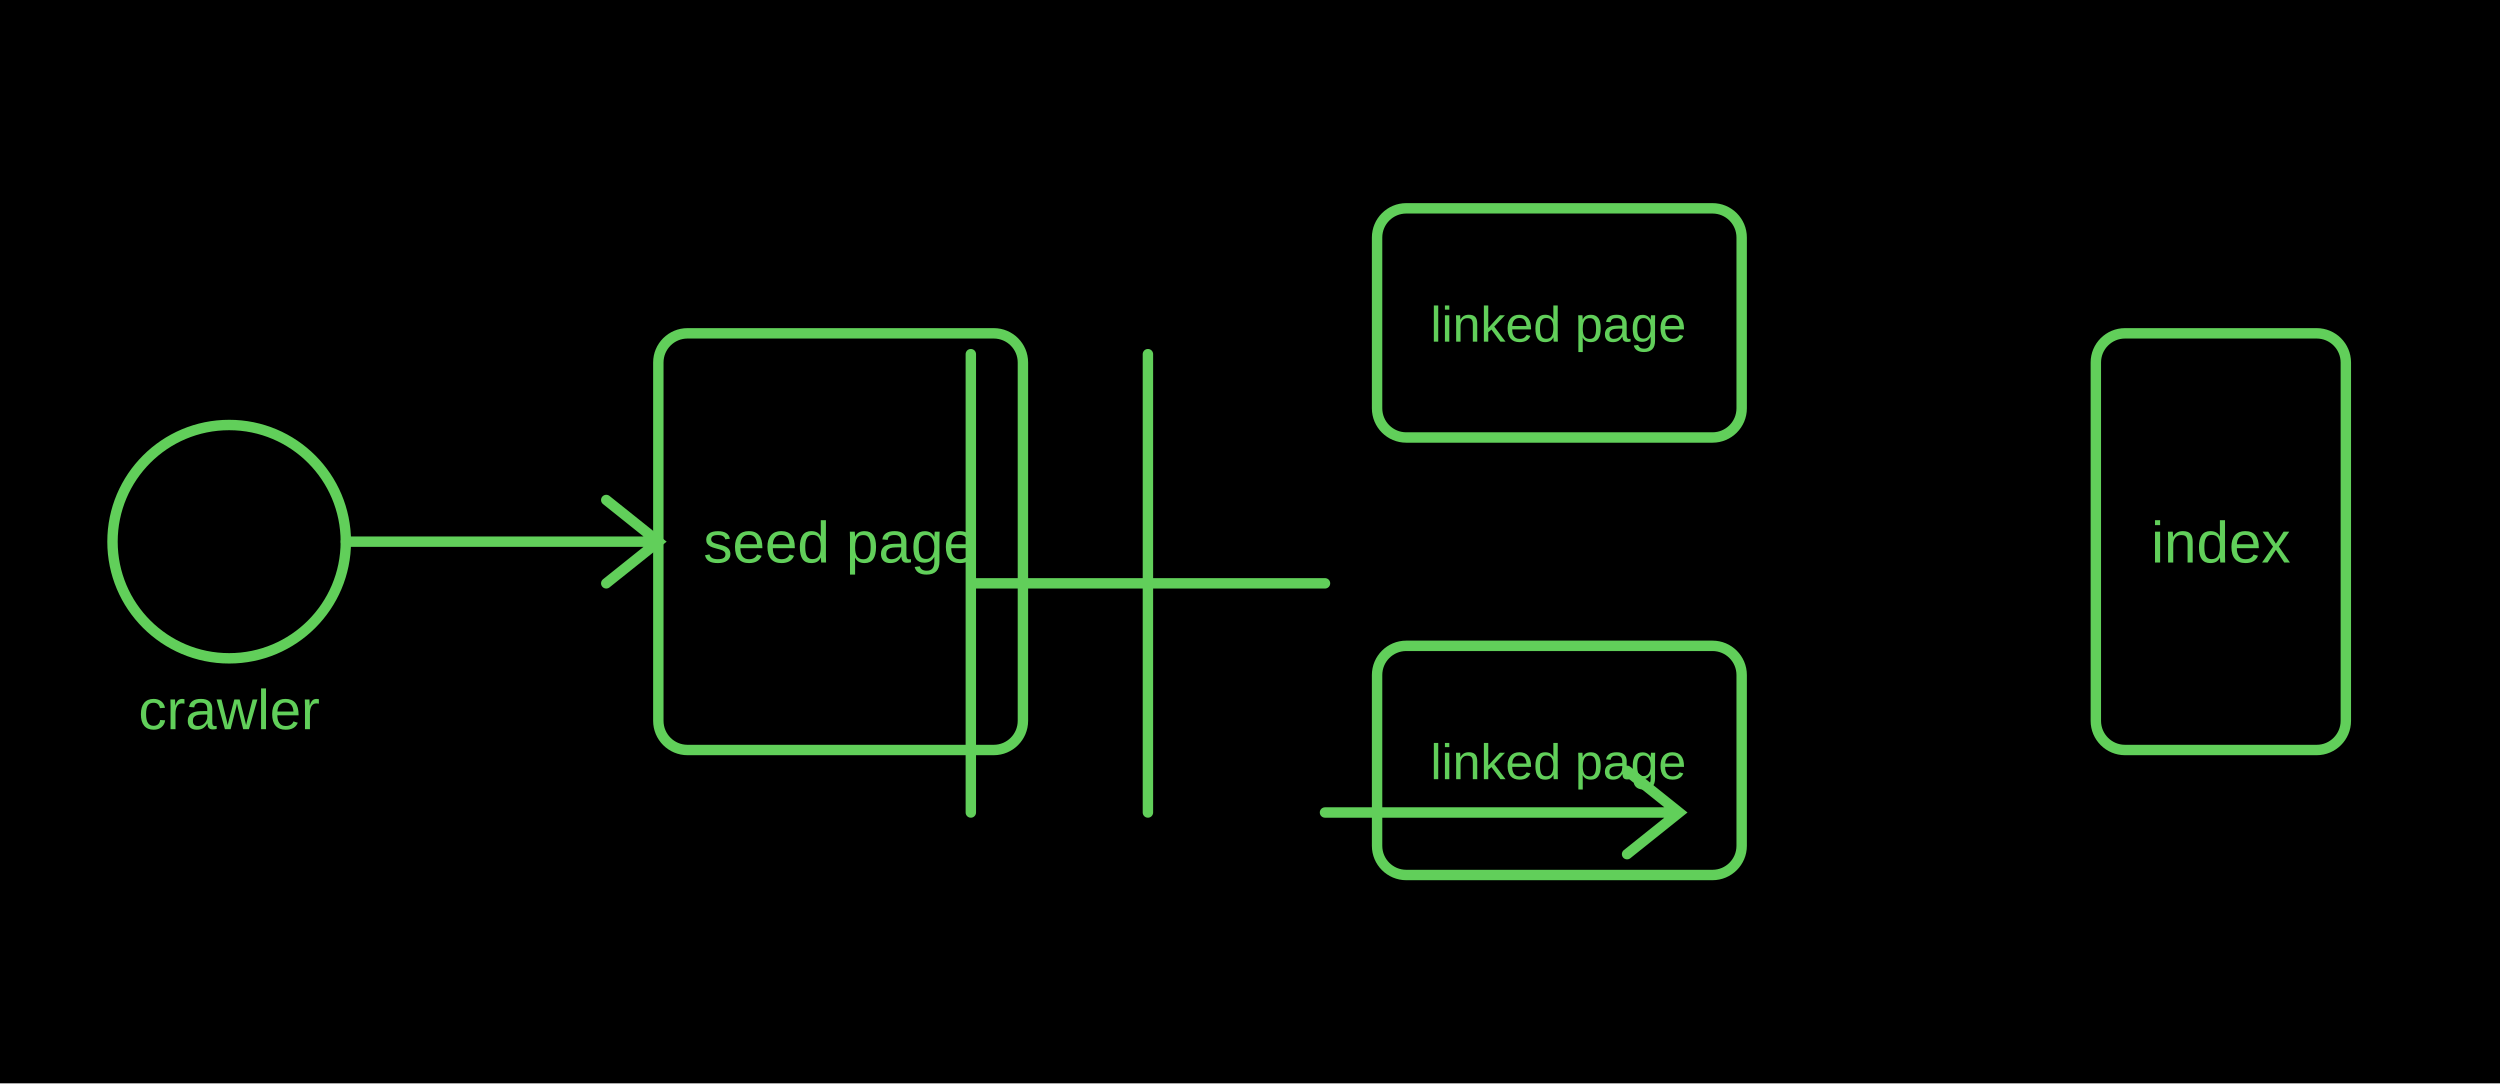
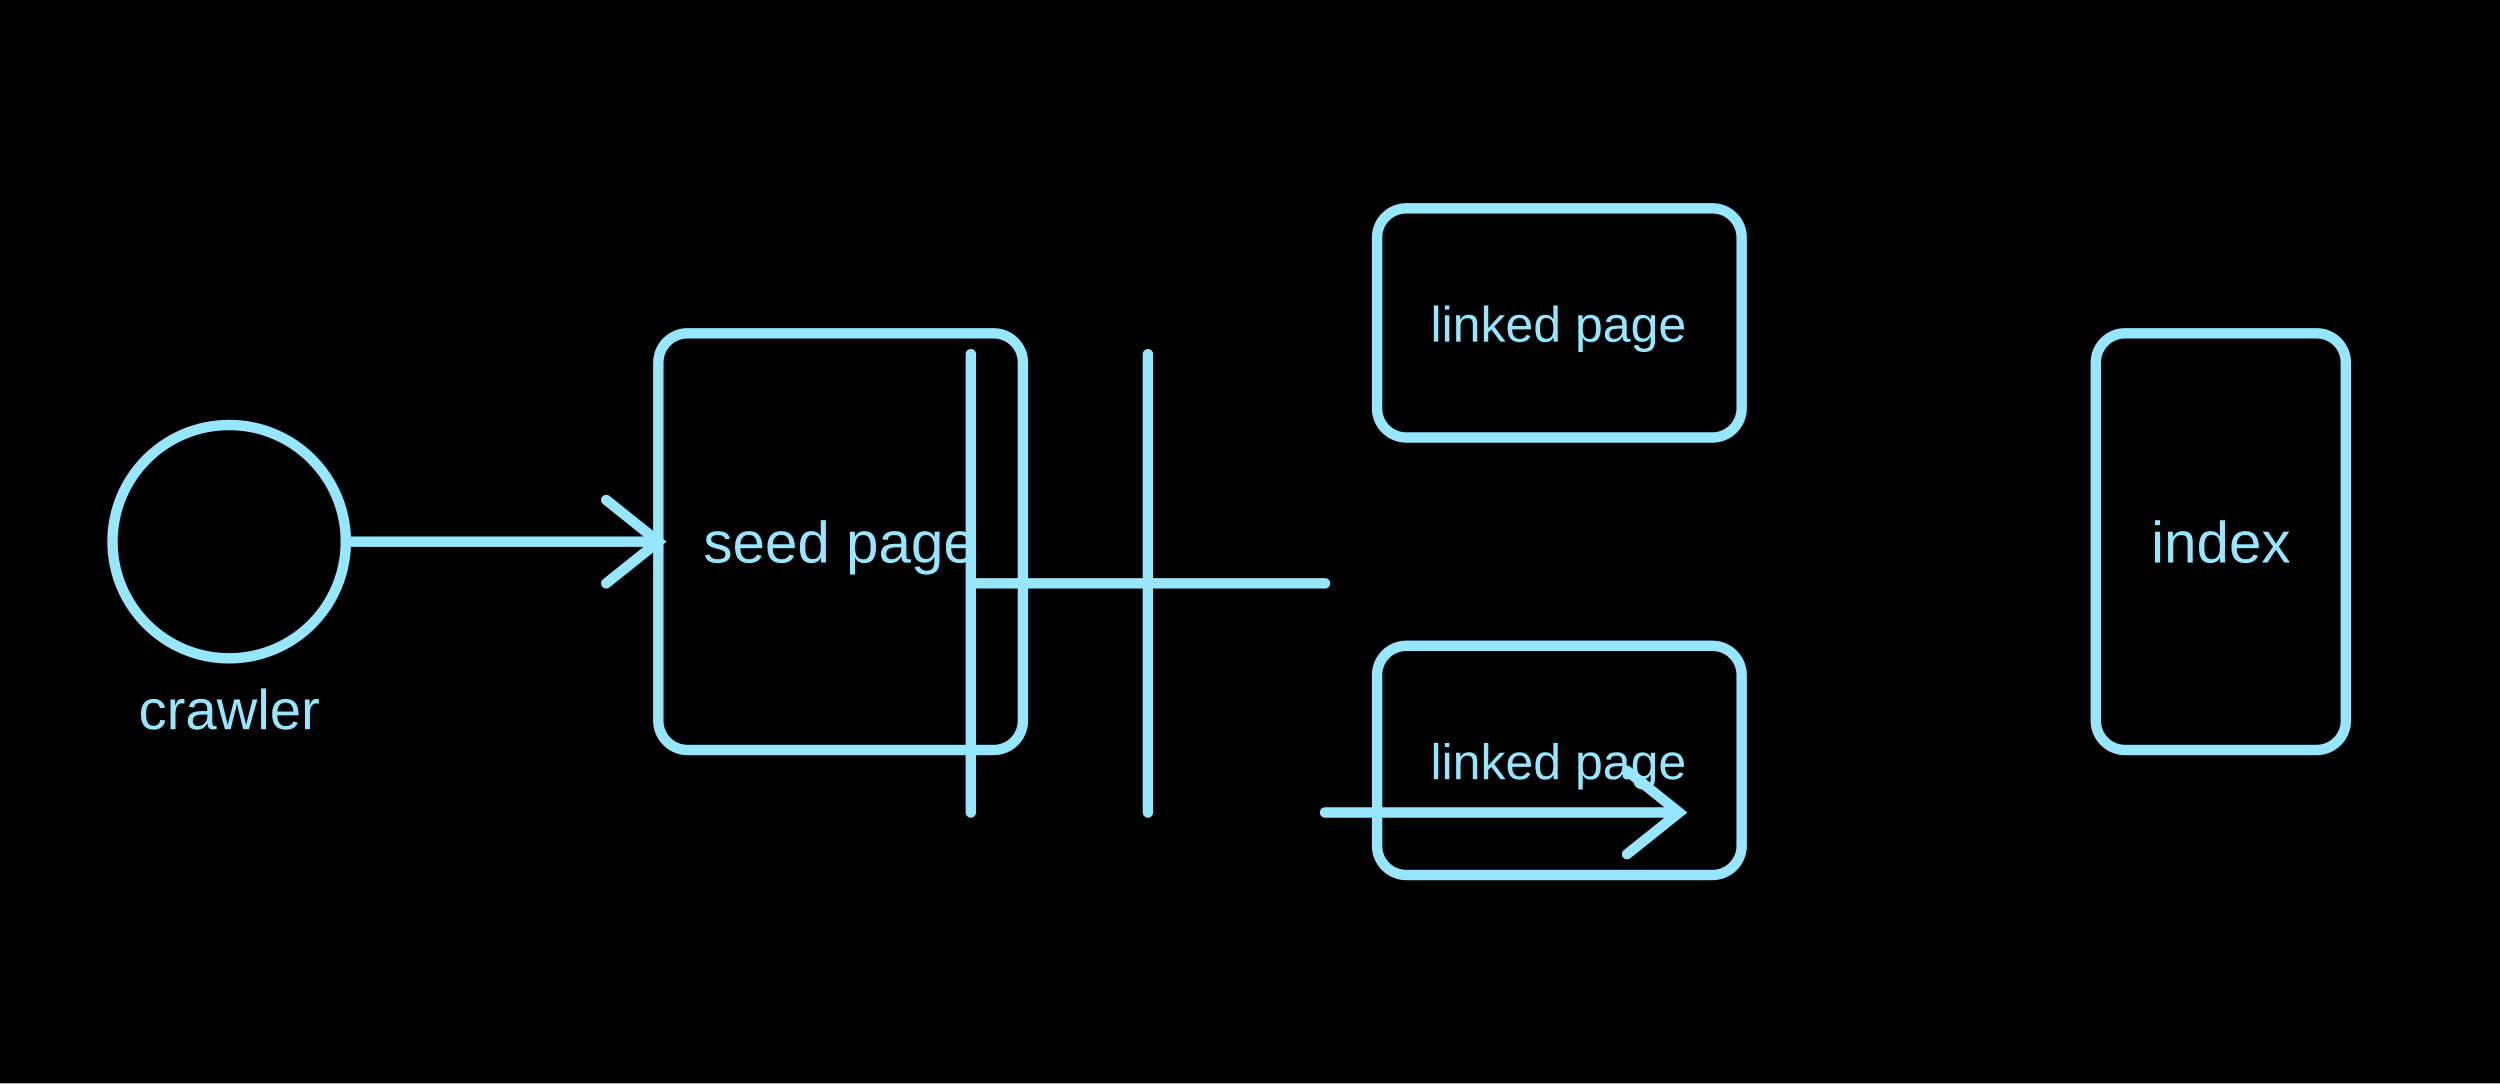
<svg xmlns="http://www.w3.org/2000/svg" viewBox="0 0 1200 520" role="img" aria-labelledby="title desc">
  <rect width="1200" height="520" fill="#000" />
-   <g fill="none" stroke="#61cf5a" stroke-width="5" stroke-linecap="round">
+   <g fill="none" stroke="#97e6ff" stroke-width="5" stroke-linecap="round">
    <circle cx="110" cy="260" r="56" />
    <path d="M166 260h150m-25-20 25 20-25 20m175-110v220m0-110h170m-85 0v-110m0 110v110m85 0h170m-25-20 25 20-25 20" />
    <rect x="316" y="160" width="175" height="200" rx="14" />
    <rect x="661" y="100" width="175" height="110" rx="14" />
    <rect x="661" y="310" width="175" height="110" rx="14" />
    <rect x="1006" y="160" width="120" height="200" rx="14" />
  </g>
-   <g fill="#61cf5a" font-family="Arial, sans-serif" text-anchor="middle">
+   <g fill="#97e6ff" font-family="Arial, sans-serif" text-anchor="middle">
    <text x="110" y="350" font-size="27">crawler</text>
    <text x="403" y="270" font-size="28">seed page</text>
    <text x="748" y="164" font-size="24">linked page</text>
    <text x="748" y="374" font-size="24">linked page</text>
    <text x="1066" y="270" font-size="28">index</text>
  </g>
</svg>
